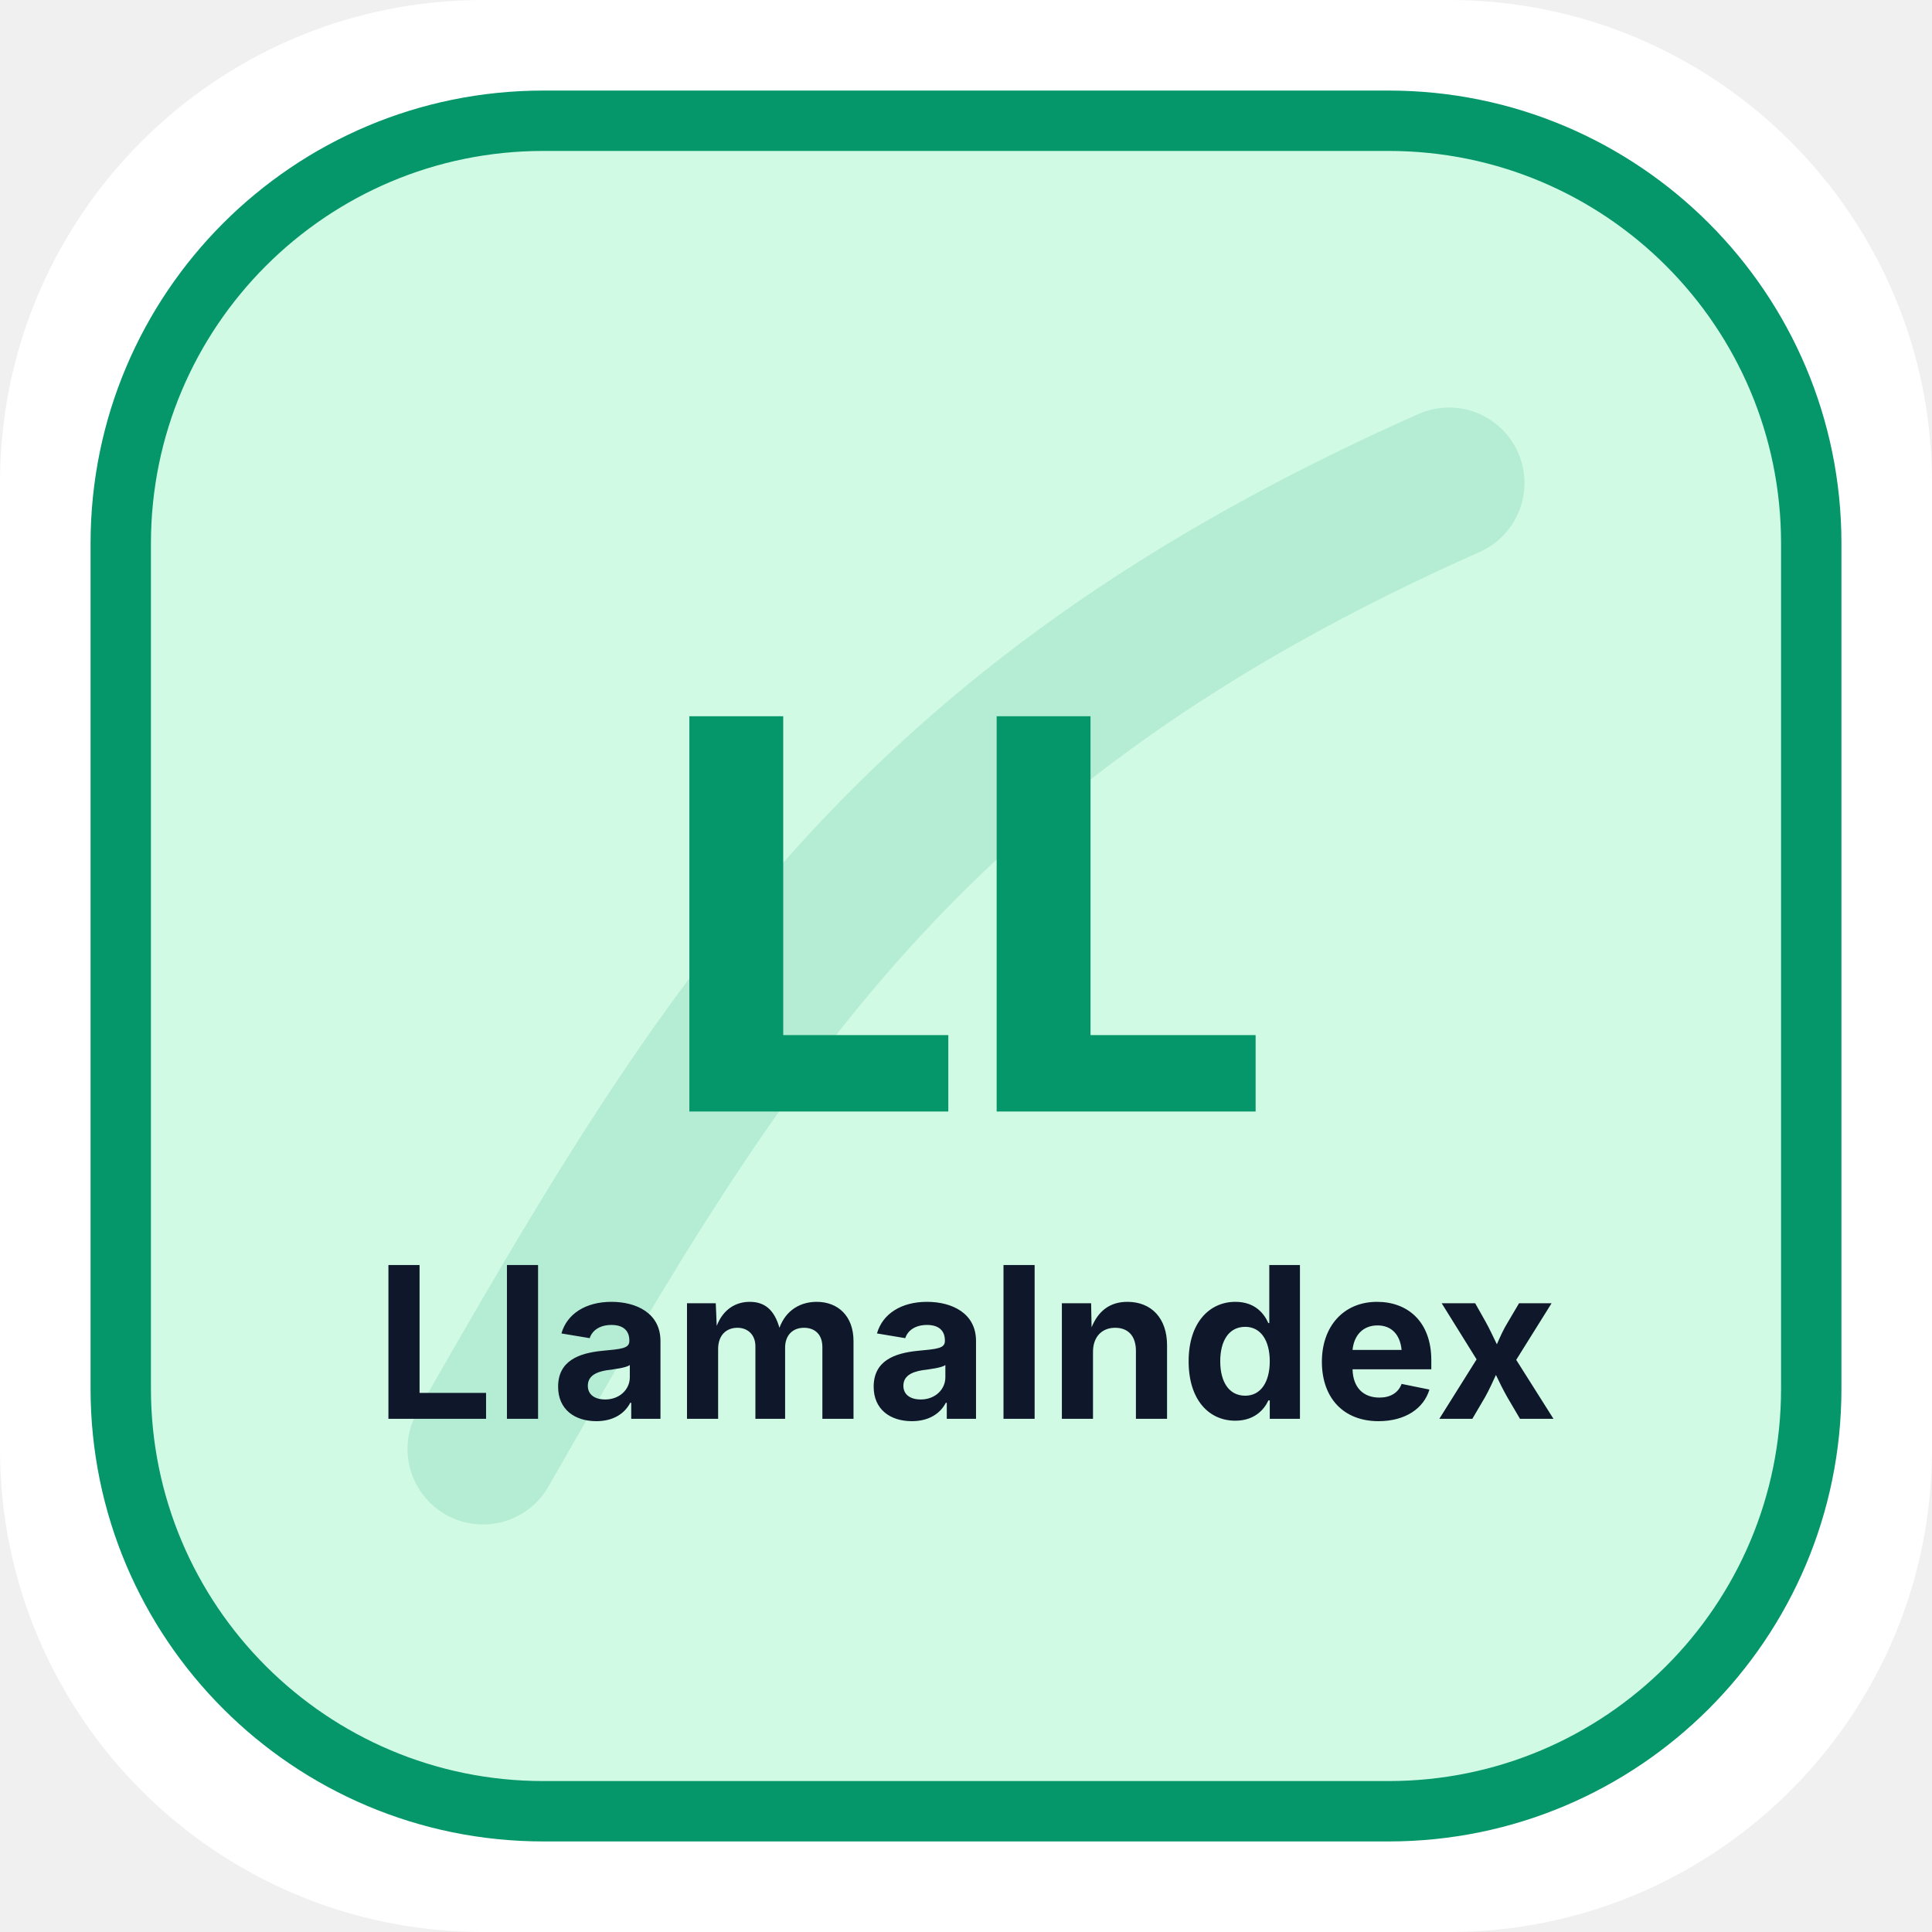
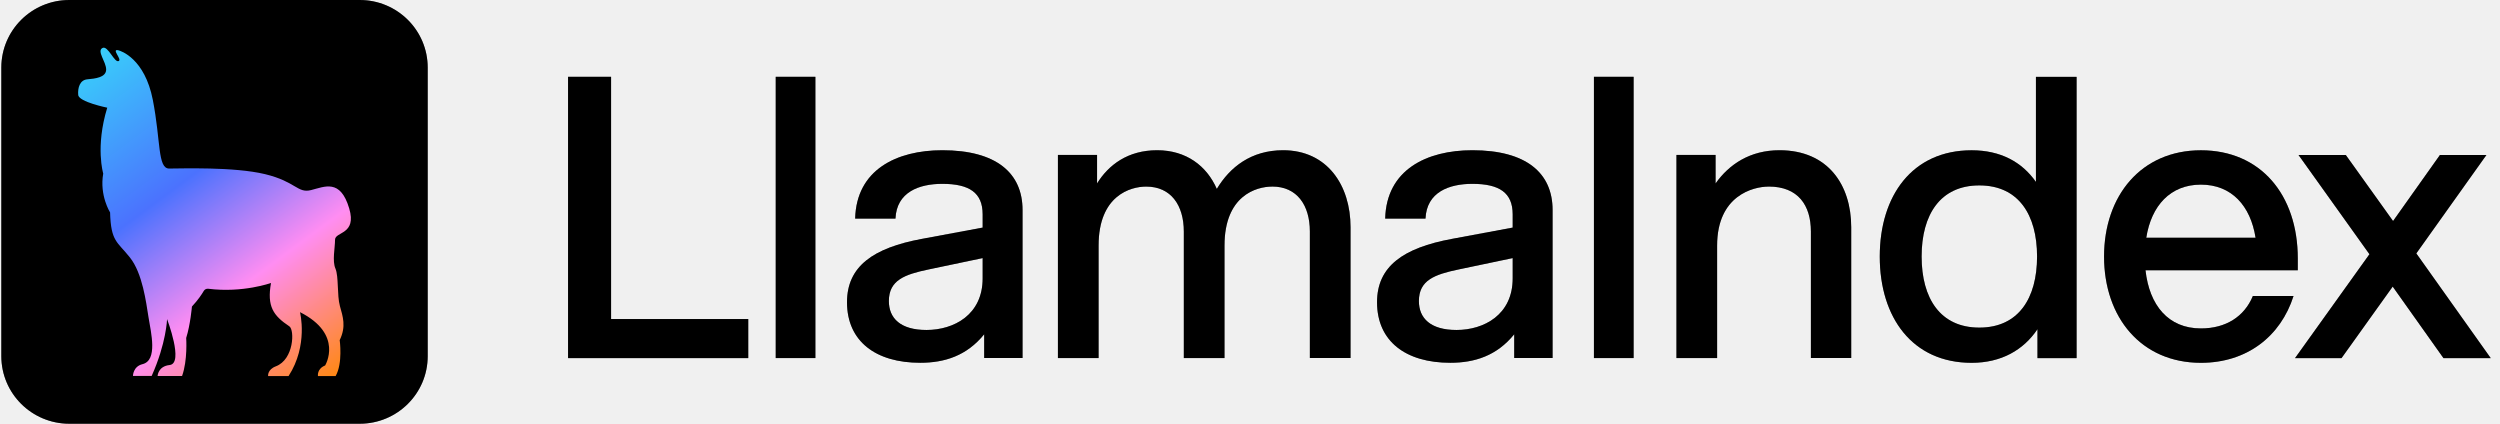
- <svg xmlns="http://www.w3.org/2000/svg" width="64" height="64" viewBox="0 0 64 64" role="img" aria-label="LlamaIndex logo badge">
-   <rect width="64" height="64" rx="16" fill="white" />
-   <rect x="4" y="4" width="56" height="56" rx="14" fill="#D1FAE5" stroke="#059669" stroke-width="2" />
-   <path d="M16 48 C24 34, 30 24, 48 16" stroke="#059669" stroke-opacity="0.14" stroke-width="5" fill="none" stroke-linecap="round" />
-   <text x="32" y="30" text-anchor="middle" dominant-baseline="middle" font-family="Inter, Arial, sans-serif" font-size="18" font-weight="800" fill="#059669">LL</text>
-   <text x="32" y="47" text-anchor="middle" font-family="Inter, Arial, sans-serif" font-size="7" font-weight="700" fill="#0F172A">LlamaIndex</text>
+ <svg xmlns="http://www.w3.org/2000/svg" width="236" height="40" viewBox="0 0 236 40" fill="none">
+   <path d="M33.956 0H6.544C2.999 0 0.125 2.856 0.125 6.38V33.62C0.125 37.144 2.999 40 6.544 40H33.956C37.501 40 40.375 37.144 40.375 33.62V6.38C40.375 2.856 37.501 0 33.956 0Z" fill="black" />
+   <path d="M33.956 0H6.544C2.999 0 0.125 2.856 0.125 6.38V33.62C0.125 37.144 2.999 40 6.544 40H33.956C37.501 40 40.375 37.144 40.375 33.62V6.38C40.375 2.856 37.501 0 33.956 0Z" fill="black" fill-opacity="0.2" />
+   <path d="M33.956 0H6.544C2.999 0 0.125 2.856 0.125 6.38V33.62C0.125 37.144 2.999 40 6.544 40H33.956C37.501 40 40.375 37.144 40.375 33.62V6.38C40.375 2.856 37.501 0 33.956 0Z" fill="black" fill-opacity="0.2" />
+   <path d="M30.696 34.492C30.696 34.492 32.47 31.564 28.319 29.466C28.319 29.466 29.122 32.597 27.241 35.5H25.309C25.309 35.5 25.224 34.89 26.04 34.581C27.75 33.928 27.819 31.144 27.318 30.809C25.792 29.792 25.189 28.924 25.583 26.712C25.583 26.712 22.941 27.669 19.657 27.258C19.486 27.237 19.32 27.318 19.234 27.466C19.059 27.767 18.704 28.309 18.119 28.936C18.119 28.936 17.969 30.669 17.576 31.902C17.576 31.902 17.725 34.013 17.186 35.496H14.878C14.878 35.496 14.904 34.576 16.015 34.458C17.375 34.313 15.771 30.123 15.771 30.123C15.771 30.123 15.703 32.407 14.318 35.487H12.552C12.552 35.487 12.552 34.597 13.45 34.377C14.908 34.017 14.258 31.415 14.023 29.97C13.788 28.521 13.459 25.813 12.266 24.309C11.073 22.805 10.466 22.818 10.393 20.055C10.393 20.055 9.38 18.47 9.744 16.381C9.744 16.381 8.987 13.873 10.124 10.165C10.124 10.165 7.435 9.622 7.384 8.961C7.328 8.3 7.529 7.55 8.247 7.487C8.966 7.423 10.017 7.317 10.021 6.567C10.021 5.817 9.107 4.822 9.675 4.529C10.205 4.254 10.821 6.029 11.227 5.749C11.492 5.567 10.505 4.61 11.15 4.741C11.415 4.796 13.664 5.533 14.425 9.423C15.186 13.313 14.869 15.911 15.968 15.911C17.067 15.911 22.09 15.729 25.023 16.44C27.955 17.152 28.075 18.267 29.362 17.945C30.649 17.623 32.128 16.851 32.966 19.678C33.705 22.165 31.628 21.852 31.628 22.631C31.628 23.411 31.35 24.619 31.666 25.356C31.983 26.093 31.807 27.873 32.085 28.881C32.363 29.89 32.697 30.805 32.068 32.106C32.068 32.106 32.376 34.297 31.683 35.5H30.016C30.016 35.5 29.896 34.813 30.709 34.492H30.696Z" fill="url(#paint0_linear_4127_35669)" />
+   <path d="M53.625 7.25H57.686V30.117H70.635V33.806H53.625V7.25Z" fill="black" />
+   <path d="M53.625 7.25H57.686V30.117H70.635V33.806H53.625V7.25Z" fill="black" fill-opacity="0.2" />
+   <path d="M53.625 7.25H57.686V30.117H70.635V33.806H53.625V7.25Z" fill="black" fill-opacity="0.2" />
+   <path d="M92.907 31.555C91.263 33.583 89.174 34.246 86.872 34.246C82.666 34.246 79.958 32.218 79.958 28.528C79.958 25.135 82.444 23.4 87.017 22.552L92.762 21.484V20.231C92.762 18.203 91.519 17.355 88.956 17.355C86.761 17.355 84.639 18.13 84.532 20.636H80.727C80.838 16.025 84.643 14.182 88.956 14.182C94.077 14.182 96.528 16.356 96.528 19.822V33.798H92.907V31.546V31.555ZM87.457 31.15C90.054 31.15 92.762 29.712 92.762 26.28V24.364L87.675 25.432C85.369 25.91 83.909 26.466 83.909 28.42C83.909 30.044 85.006 31.15 87.457 31.15Z" fill="black" />
+   <path d="M92.907 31.555C91.263 33.583 89.174 34.246 86.872 34.246C82.666 34.246 79.958 32.218 79.958 28.528C79.958 25.135 82.444 23.4 87.017 22.552L92.762 21.484V20.231C92.762 18.203 91.519 17.355 88.956 17.355C86.761 17.355 84.639 18.13 84.532 20.636H80.727C80.838 16.025 84.643 14.182 88.956 14.182C94.077 14.182 96.528 16.356 96.528 19.822V33.798H92.907V31.546V31.555ZM87.457 31.15C90.054 31.15 92.762 29.712 92.762 26.28V24.364L87.675 25.432C85.369 25.91 83.909 26.466 83.909 28.42C83.909 30.044 85.006 31.15 87.457 31.15Z" fill="black" fill-opacity="0.2" />
+   <path d="M92.907 31.555C91.263 33.583 89.174 34.246 86.872 34.246C82.666 34.246 79.958 32.218 79.958 28.528C79.958 25.135 82.444 23.4 87.017 22.552L92.762 21.484V20.231C92.762 18.203 91.519 17.355 88.956 17.355C86.761 17.355 84.639 18.13 84.532 20.636H80.727C80.838 16.025 84.643 14.182 88.956 14.182C94.077 14.182 96.528 16.356 96.528 19.822V33.798H92.907V31.546V31.555ZM87.457 31.15C90.054 31.15 92.762 29.712 92.762 26.28V24.364L87.675 25.432C85.369 25.91 83.909 26.466 83.909 28.42C83.909 30.044 85.006 31.15 87.457 31.15Z" fill="black" fill-opacity="0.2" />
+   <path d="M120.094 17.613C118.595 17.613 115.593 18.462 115.593 23.18V33.802H111.753V21.854C111.753 19.383 110.545 17.613 108.204 17.613C106.705 17.613 103.707 18.462 103.707 23.18V33.802H99.868V14.625H103.562V17.316C104.66 15.547 106.488 14.182 109.234 14.182C111.98 14.182 113.914 15.659 114.867 17.833C116.109 15.766 118.121 14.182 121.123 14.182C125.296 14.182 127.491 17.502 127.491 21.445V33.798H123.651V21.85C123.651 19.379 122.443 17.609 120.103 17.609L120.094 17.613Z" fill="black" />
+   <path d="M120.094 17.613C118.595 17.613 115.593 18.462 115.593 23.18V33.802H111.753V21.854C111.753 19.383 110.545 17.613 108.204 17.613C106.705 17.613 103.707 18.462 103.707 23.18V33.802H99.868V14.625H103.562V17.316C104.66 15.547 106.488 14.182 109.234 14.182C111.98 14.182 113.914 15.659 114.867 17.833C116.109 15.766 118.121 14.182 121.123 14.182C125.296 14.182 127.491 17.502 127.491 21.445V33.798H123.651V21.85C123.651 19.379 122.443 17.609 120.103 17.609L120.094 17.613Z" fill="black" fill-opacity="0.2" />
+   <path d="M120.094 17.613C118.595 17.613 115.593 18.462 115.593 23.18V33.802H111.753V21.854C111.753 19.383 110.545 17.613 108.204 17.613C106.705 17.613 103.707 18.462 103.707 23.18V33.802H99.868V14.625H103.562V17.316C104.66 15.547 106.488 14.182 109.234 14.182C111.98 14.182 113.914 15.659 114.867 17.833C116.109 15.766 118.121 14.182 121.123 14.182C125.296 14.182 127.491 17.502 127.491 21.445V33.798H123.651V21.85C123.651 19.379 122.443 17.609 120.103 17.609L120.094 17.613Z" fill="black" fill-opacity="0.2" />
+   <path d="M142.942 31.555C141.298 33.583 139.21 34.246 136.908 34.246C132.701 34.246 129.993 32.218 129.993 28.528C129.993 25.135 132.479 23.4 137.053 22.552L142.797 21.484V20.231C142.797 18.203 141.554 17.355 138.992 17.355C136.797 17.355 134.674 18.13 134.567 20.636H130.762C130.873 16.025 134.678 14.182 138.992 14.182C144.112 14.182 146.564 16.356 146.564 19.822V33.798H142.942V31.546V31.555ZM137.493 31.15C140.089 31.15 142.797 29.712 142.797 26.28V24.364L137.711 25.432C135.404 25.91 133.944 26.466 133.944 28.42C133.944 30.044 135.041 31.15 137.493 31.15Z" fill="black" />
+   <path d="M142.942 31.555C141.298 33.583 139.21 34.246 136.908 34.246C132.701 34.246 129.993 32.218 129.993 28.528C129.993 25.135 132.479 23.4 137.053 22.552L142.797 21.484V20.231C142.797 18.203 141.554 17.355 138.992 17.355C136.797 17.355 134.674 18.13 134.567 20.636H130.762C130.873 16.025 134.678 14.182 138.992 14.182C144.112 14.182 146.564 16.356 146.564 19.822V33.798H142.942V31.546V31.555ZM137.493 31.15C140.089 31.15 142.797 29.712 142.797 26.28V24.364L137.711 25.432C135.404 25.91 133.944 26.466 133.944 28.42C133.944 30.044 135.041 31.15 137.493 31.15Z" fill="black" fill-opacity="0.2" />
+   <path d="M142.942 31.555C141.298 33.583 139.21 34.246 136.908 34.246C132.701 34.246 129.993 32.218 129.993 28.528C129.993 25.135 132.479 23.4 137.053 22.552L142.797 21.484V20.231C142.797 18.203 141.554 17.355 138.992 17.355C136.797 17.355 134.674 18.13 134.567 20.636H130.762C130.873 16.025 134.678 14.182 138.992 14.182C144.112 14.182 146.564 16.356 146.564 19.822V33.798H142.942V31.546V31.555ZM137.493 31.15C140.089 31.15 142.797 29.712 142.797 26.28V24.364L137.711 25.432C135.404 25.91 133.944 26.466 133.944 28.42C133.944 30.044 135.041 31.15 137.493 31.15Z" fill="black" fill-opacity="0.2" />
+   <path d="M150.467 7.25H154.213V33.802H150.467V7.25Z" fill="black" />
+   <path d="M150.467 7.25H154.213V33.802H150.467V7.25Z" fill="black" fill-opacity="0.2" />
+   <path d="M150.467 7.25H154.213V33.802H150.467V7.25Z" fill="black" fill-opacity="0.2" />
+   <path d="M73.228 7.25H76.973V33.802H73.228V7.25Z" fill="black" />
+   <path d="M73.228 7.25H76.973V33.802H73.228V7.25Z" fill="black" fill-opacity="0.2" />
+   <path d="M73.228 7.25H76.973V33.802H73.228V7.25Z" fill="black" fill-opacity="0.2" />
+   <path d="M166.961 17.613C165.496 17.613 162.096 18.462 162.096 23.18V33.802H158.257V14.625H161.951V17.316C163.232 15.508 165.205 14.182 167.985 14.182C172.594 14.182 174.755 17.502 174.755 21.445V33.798H170.949V21.85C170.949 19.379 169.741 17.609 166.961 17.609V17.613Z" fill="black" />
+   <path d="M166.961 17.613C165.496 17.613 162.096 18.462 162.096 23.18V33.802H158.257V14.625H161.951V17.316C163.232 15.508 165.205 14.182 167.985 14.182C172.594 14.182 174.755 17.502 174.755 21.445V33.798H170.949V21.85C170.949 19.379 169.741 17.609 166.961 17.609V17.613Z" fill="black" fill-opacity="0.2" />
+   <path d="M166.961 17.613C165.496 17.613 162.096 18.462 162.096 23.18V33.802H158.257V14.625H161.951V17.316C163.232 15.508 165.205 14.182 167.985 14.182C172.594 14.182 174.755 17.502 174.755 21.445V33.798H170.949V21.85C170.949 19.379 169.741 17.609 166.961 17.609V17.613Z" fill="black" fill-opacity="0.2" />
+   <path d="M192.337 33.806V31.077C191.022 33.032 188.933 34.25 186.119 34.25C180.524 34.25 177.449 29.97 177.449 24.218C177.449 18.466 180.524 14.186 186.119 14.186C188.861 14.186 190.876 15.293 192.192 17.174V7.254H196.031V33.806H192.337ZM186.849 30.926C190.543 30.926 192.299 28.162 192.299 24.214C192.299 20.266 190.543 17.502 186.849 17.502C183.155 17.502 181.4 20.266 181.4 24.214C181.4 28.162 183.155 30.926 186.849 30.926Z" fill="black" />
+   <path d="M192.337 33.806V31.077C191.022 33.032 188.933 34.25 186.119 34.25C180.524 34.25 177.449 29.97 177.449 24.218C177.449 18.466 180.524 14.186 186.119 14.186C188.861 14.186 190.876 15.293 192.192 17.174V7.254H196.031V33.806H192.337ZM186.849 30.926C190.543 30.926 192.299 28.162 192.299 24.214C192.299 20.266 190.543 17.502 186.849 17.502C183.155 17.502 181.4 20.266 181.4 24.214C181.4 28.162 183.155 30.926 186.849 30.926Z" fill="black" fill-opacity="0.2" />
+   <path d="M192.337 33.806V31.077C191.022 33.032 188.933 34.25 186.119 34.25C180.524 34.25 177.449 29.97 177.449 24.218C177.449 18.466 180.524 14.186 186.119 14.186C188.861 14.186 190.876 15.293 192.192 17.174V7.254H196.031V33.806H192.337ZM186.849 30.926C190.543 30.926 192.299 28.162 192.299 24.214C192.299 20.266 190.543 17.502 186.849 17.502C183.155 17.502 181.4 20.266 181.4 24.214C181.4 28.162 183.155 30.926 186.849 30.926Z" fill="black" fill-opacity="0.2" />
+   <path d="M198.623 24.218C198.623 18.466 202.134 14.186 207.767 14.186C213.4 14.186 216.911 18.388 216.911 24.403V25.51H202.535C202.903 28.829 204.692 31.004 207.767 31.004C210.107 31.004 211.863 29.897 212.67 27.942H216.509C215.3 31.74 212.119 34.25 207.767 34.25C202.134 34.25 198.623 29.97 198.623 24.218ZM212.926 22.444C212.452 19.422 210.658 17.428 207.767 17.428C204.876 17.428 203.082 19.422 202.608 22.444H212.926Z" fill="black" />
+   <path d="M198.623 24.218C198.623 18.466 202.134 14.186 207.767 14.186C213.4 14.186 216.911 18.388 216.911 24.403V25.51H202.535C202.903 28.829 204.692 31.004 207.767 31.004C210.107 31.004 211.863 29.897 212.67 27.942H216.509C215.3 31.74 212.119 34.25 207.767 34.25C202.134 34.25 198.623 29.97 198.623 24.218ZM212.926 22.444C212.452 19.422 210.658 17.428 207.767 17.428C204.876 17.428 203.082 19.422 202.608 22.444H212.926Z" fill="black" fill-opacity="0.2" />
+   <path d="M198.623 24.218C198.623 18.466 202.134 14.186 207.767 14.186C213.4 14.186 216.911 18.388 216.911 24.403V25.51H202.535C202.903 28.829 204.692 31.004 207.767 31.004C210.107 31.004 211.863 29.897 212.67 27.942H216.509C215.3 31.74 212.119 34.25 207.767 34.25C202.134 34.25 198.623 29.97 198.623 24.218ZM212.926 22.444C212.452 19.422 210.658 17.428 207.767 17.428C204.876 17.428 203.082 19.422 202.608 22.444H212.926Z" fill="black" fill-opacity="0.2" />
+   <path d="M225.87 27.055L221.04 33.806H216.65L223.675 23.998L216.979 14.63H221.442L225.905 20.864L230.329 14.63H234.719L228.1 23.921L235.125 33.806H230.662L225.87 27.055Z" fill="black" />
+   <path d="M225.87 27.055L221.04 33.806H216.65L223.675 23.998L216.979 14.63H221.442L225.905 20.864L230.329 14.63H234.719L228.1 23.921L235.125 33.806H230.662L225.87 27.055Z" fill="black" fill-opacity="0.2" />
+   <path d="M225.87 27.055L221.04 33.806H216.65L223.675 23.998L216.979 14.63H221.442L225.905 20.864L230.329 14.63H234.719L228.1 23.921L235.125 33.806H230.662L225.87 27.055Z" fill="black" fill-opacity="0.2" />
+   <defs>
+     <linearGradient id="paint0_linear_4127_35669" x1="6.17" y1="5.355" x2="30.152" y2="37.679" gradientUnits="userSpaceOnUse">
+       <stop stop-color="#37D7FA" />
+       <stop offset="0.4" stop-color="#4B72FE" />
+       <stop offset="0.68" stop-color="#FF8DF2" />
+       <stop offset="1" stop-color="#FF8705" />
+     </linearGradient>
+   </defs>
</svg>
